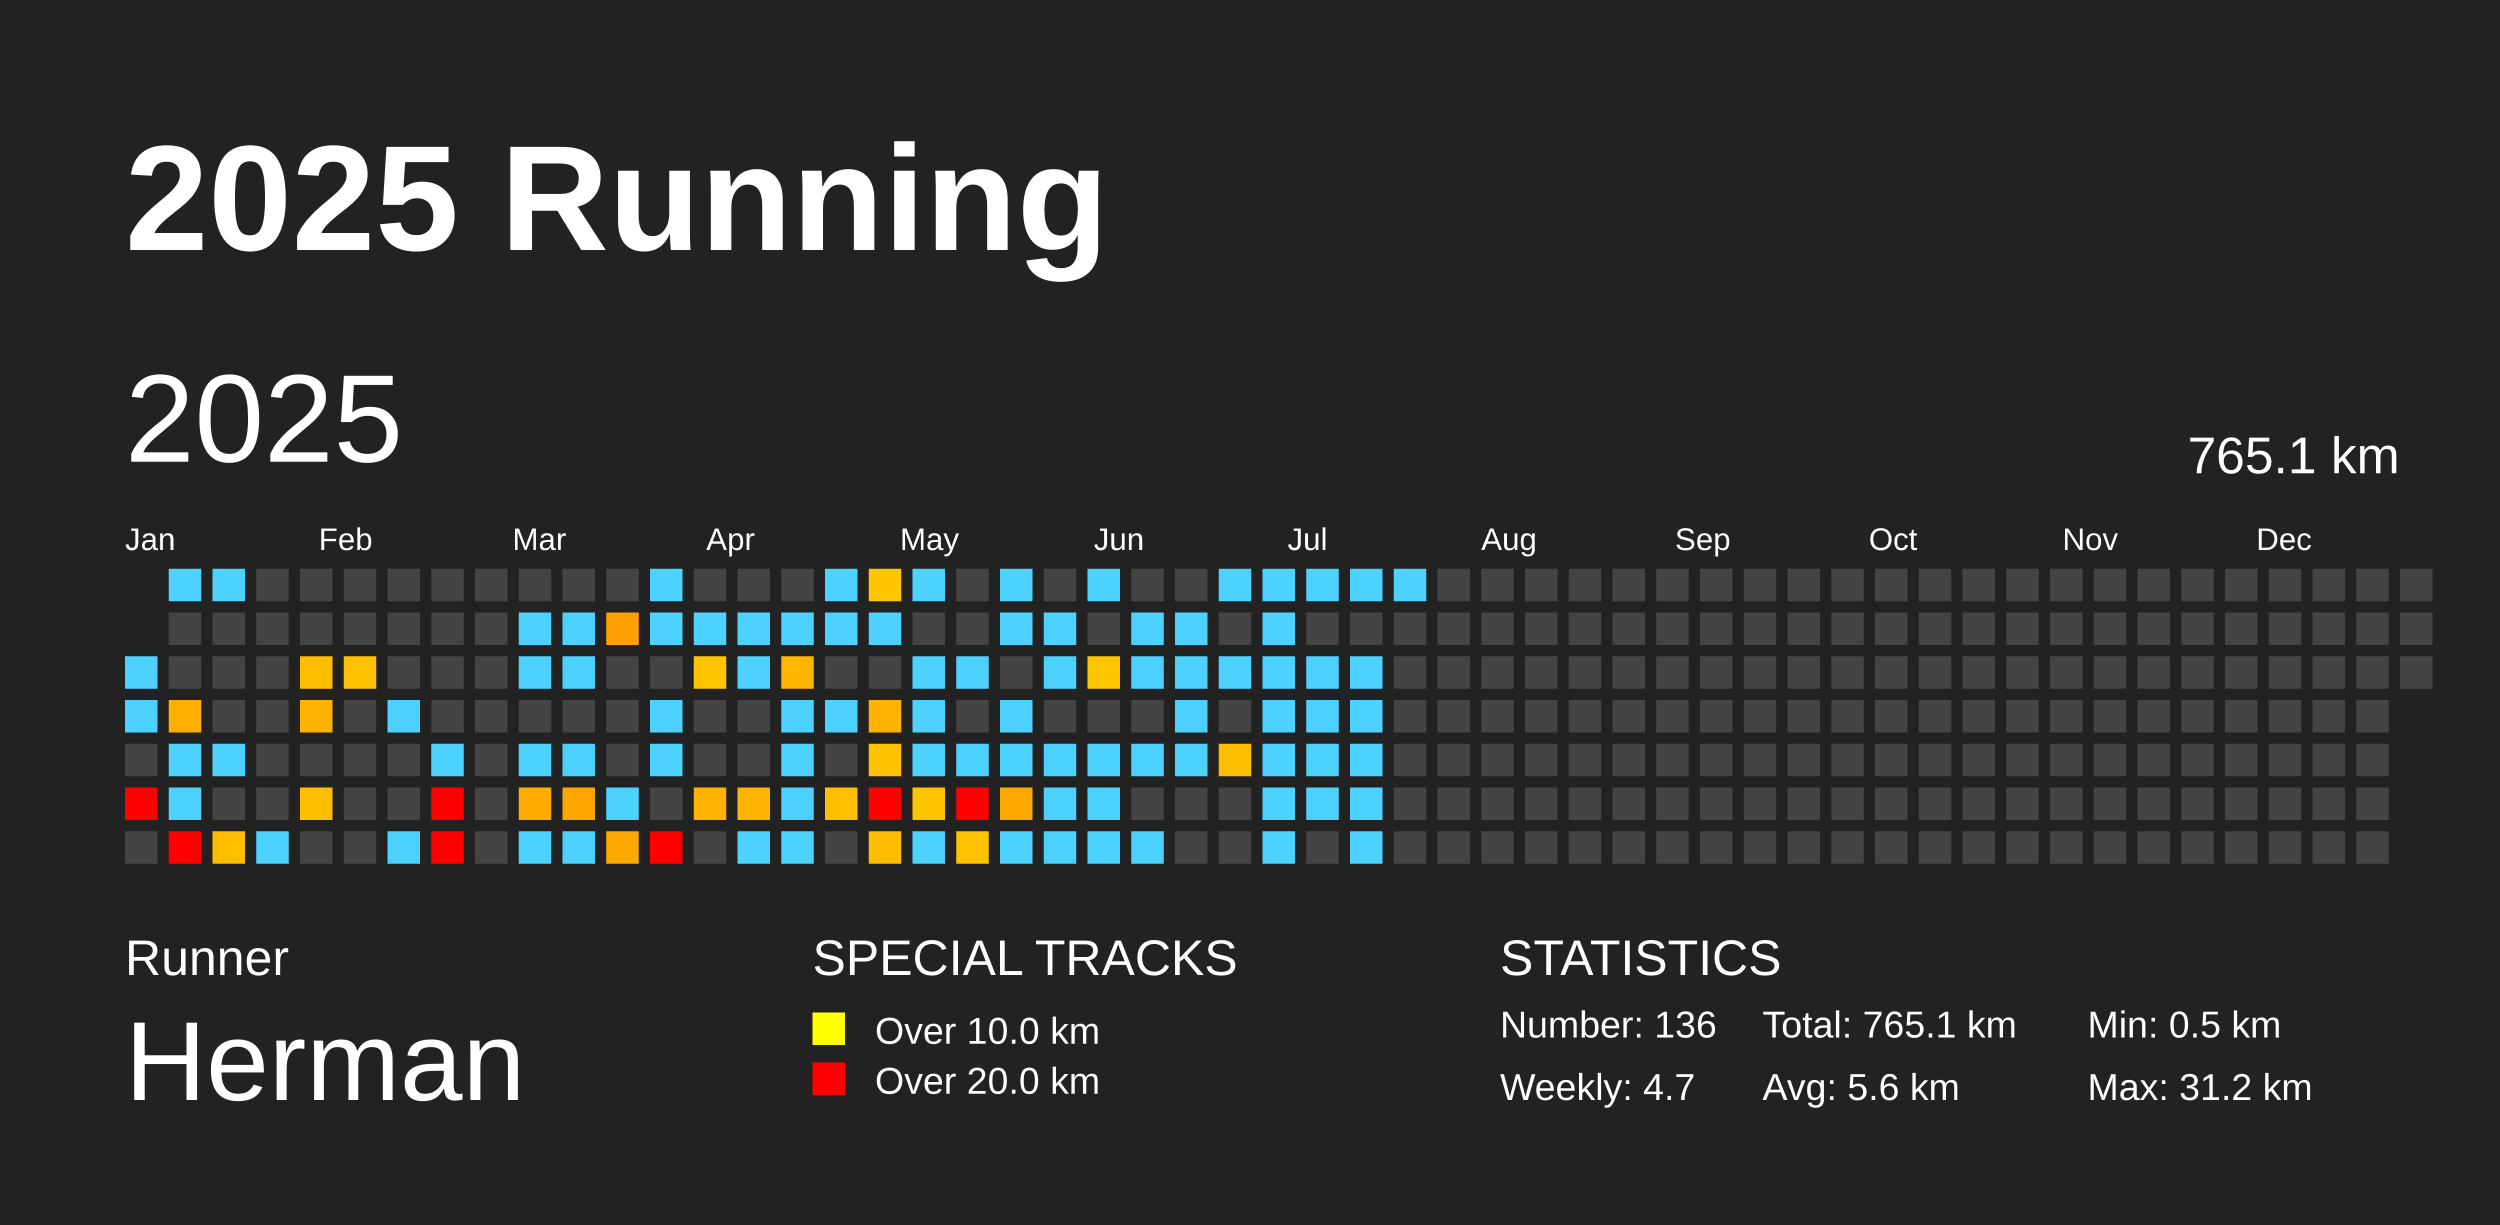
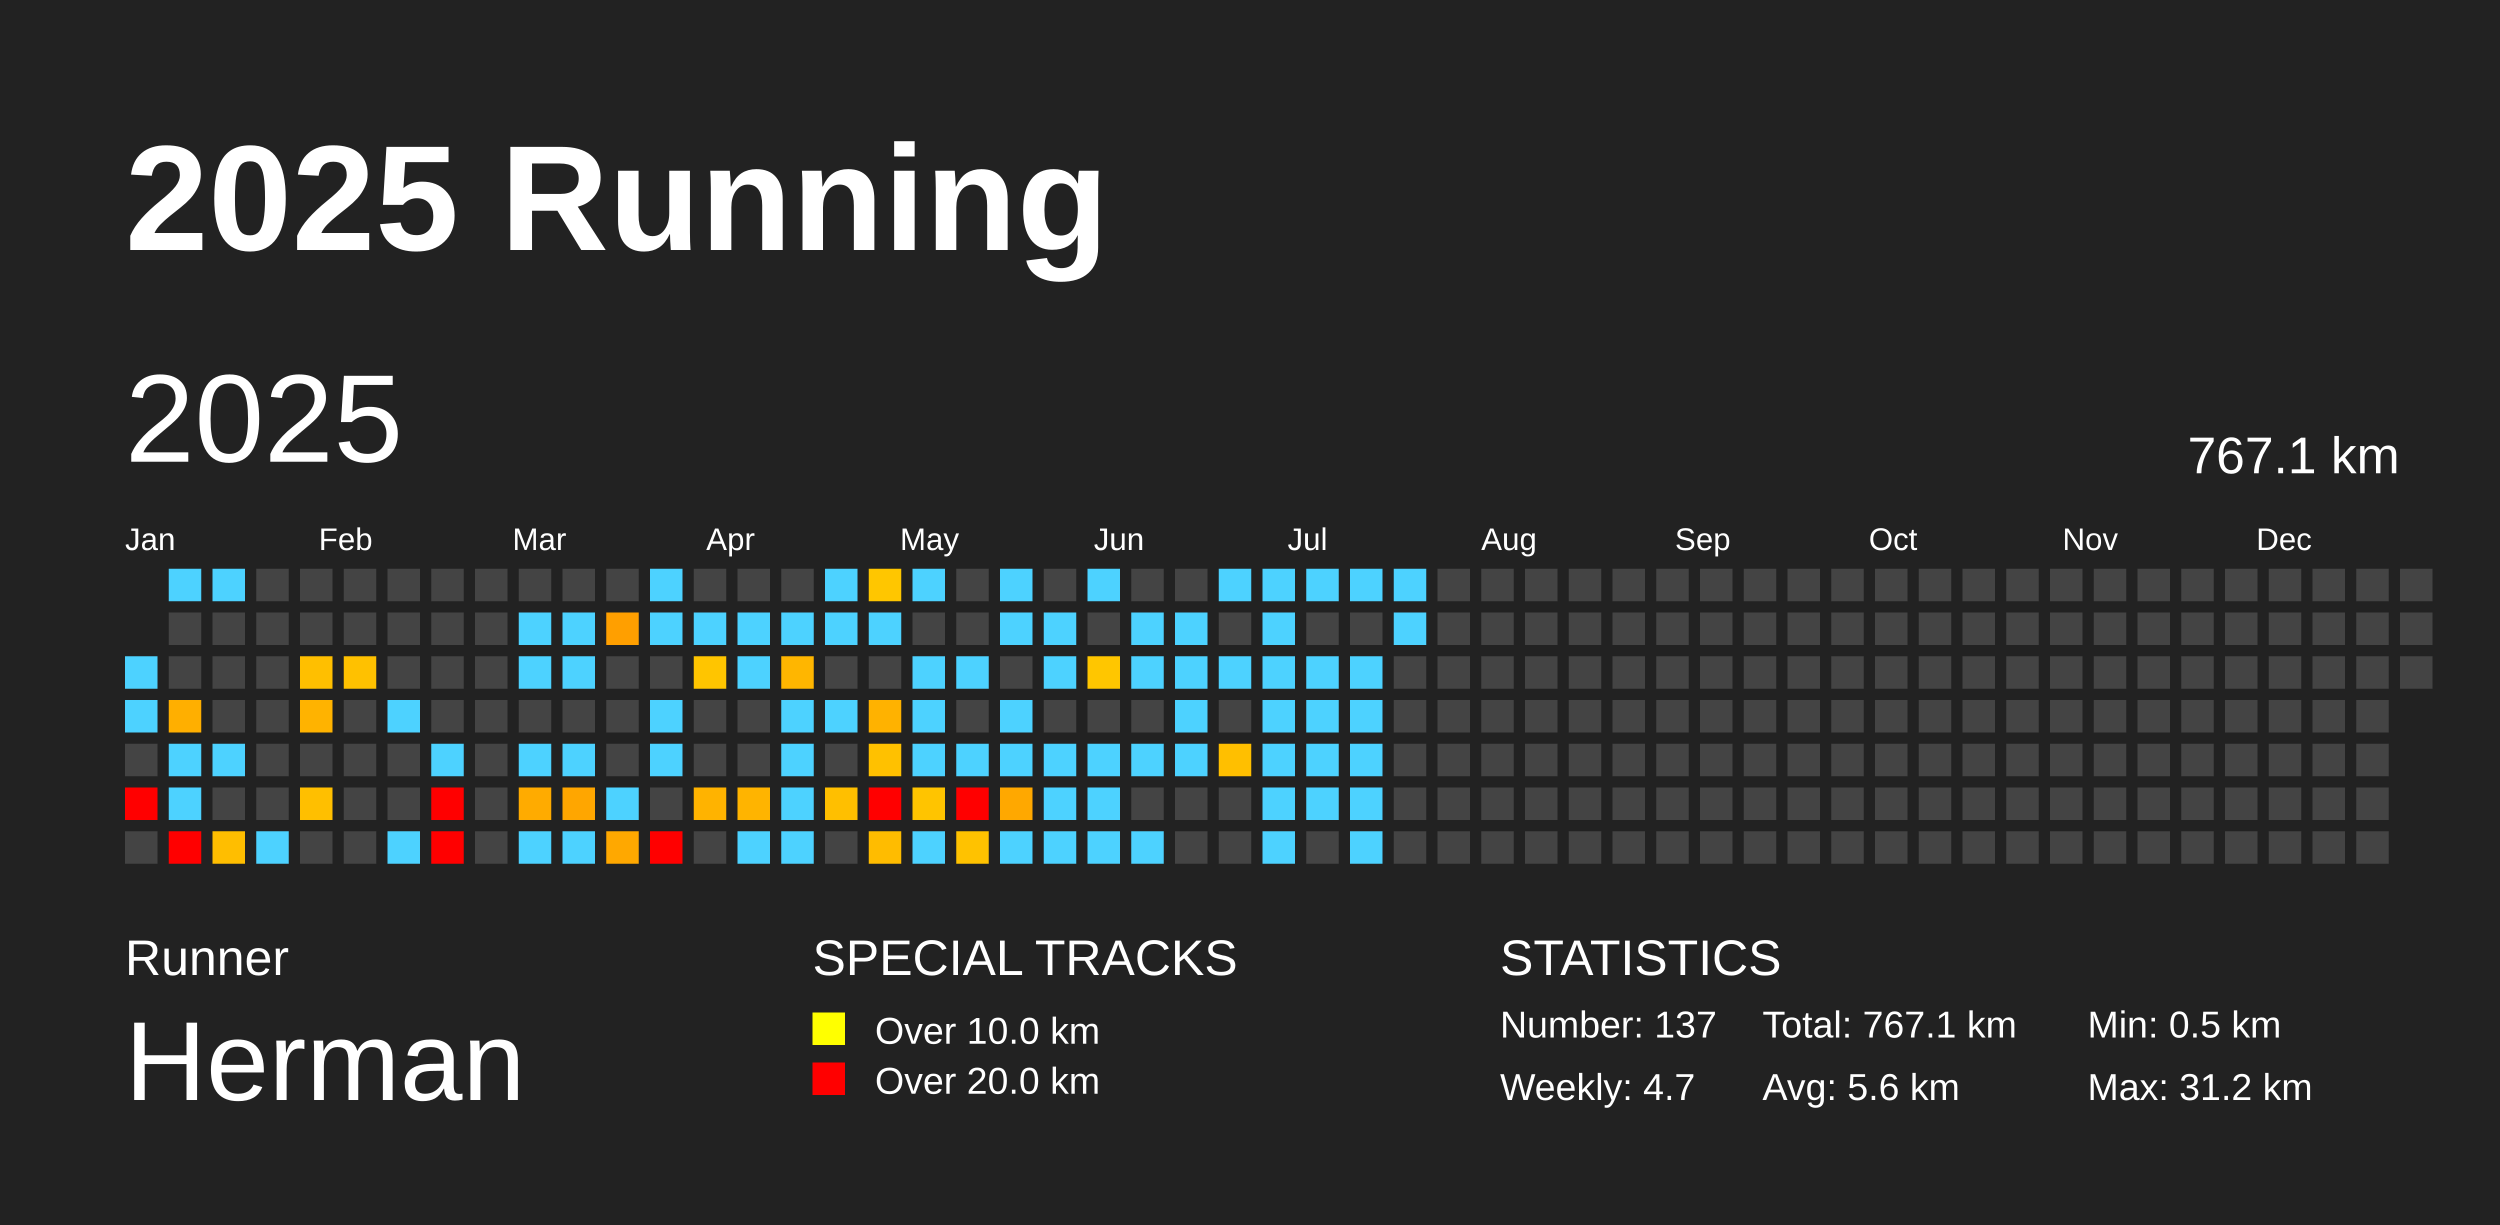
<svg xmlns="http://www.w3.org/2000/svg" baseProfile="full" height="98mm" version="1.1" viewBox="0,0,200,98" width="200mm">
  <defs />
  <rect fill="#222222" height="98" width="200" x="0" y="0" />
  <text fill="#FFFFFF" style="font-size:12px; font-family:Arial; font-weight:bold;" x="10" y="20">2025 Running</text>
  <text fill="#FFFFFF" style="font-size:4px; font-family:Arial" x="10" y="78">Runner</text>
  <text fill="#FFFFFF" style="font-size:9px; font-family:Arial" x="10" y="88">Herman</text>
  <text fill="#FFFFFF" style="font-size:4px; font-family:Arial" x="65" y="78">SPECIAL TRACKS</text>
  <rect fill="yellow" height="2.6" width="2.6" x="65" y="81" />
  <text fill="#FFFFFF" style="font-size:3px; font-family:Arial" x="70" y="83.5">Over 10.0 km</text>
  <rect fill="red" height="2.6" width="2.6" x="65" y="85" />
  <text fill="#FFFFFF" style="font-size:3px; font-family:Arial" x="70" y="87.5">Over 20.0 km</text>
  <text fill="#FFFFFF" style="font-size:4px; font-family:Arial" x="120" y="78">STATISTICS</text>
-   <text fill="#FFFFFF" style="font-size:3px; font-family:Arial" x="120" y="83">Number: 136</text>
+   <text fill="#FFFFFF" style="font-size:3px; font-family:Arial" x="120" y="83">Number: 137</text>
  <text fill="#FFFFFF" style="font-size:3px; font-family:Arial" x="120" y="88">Weekly: 4.7</text>
-   <text fill="#FFFFFF" style="font-size:3px; font-family:Arial" x="141" y="83">Total: 765.1 km</text>
+   <text fill="#FFFFFF" style="font-size:3px; font-family:Arial" x="141" y="83">Total: 767.1 km</text>
  <text fill="#FFFFFF" style="font-size:3px; font-family:Arial" x="141" y="88">Avg: 5.6 km</text>
  <text fill="#FFFFFF" style="font-size:3px; font-family:Arial" x="167" y="83">Min: 0.5 km</text>
  <text fill="#FFFFFF" style="font-size:3px; font-family:Arial" x="167" y="88">Max: 31.2 km</text>
  <text dominant-baseline="hanging" fill="#FFFFFF" style="font-size:10.0px; font-family:Arial;" x="10" y="30">2025</text>
-   <text dominant-baseline="hanging" fill="#FFFFFF" style="font-size:4.125px; font-family:Arial;" x="175" y="35">765.1 km</text>
+   <text dominant-baseline="hanging" fill="#FFFFFF" style="font-size:4.125px; font-family:Arial;" x="175" y="35">767.1 km</text>
  <text fill="#FFFFFF" style="font-size:2.5px; font-family:Arial" x="10.0" y="44">Jan</text>
  <text fill="#FFFFFF" style="font-size:2.5px; font-family:Arial" x="25.5" y="44">Feb</text>
  <text fill="#FFFFFF" style="font-size:2.5px; font-family:Arial" x="41.0" y="44">Mar</text>
  <text fill="#FFFFFF" style="font-size:2.5px; font-family:Arial" x="56.5" y="44">Apr</text>
  <text fill="#FFFFFF" style="font-size:2.5px; font-family:Arial" x="72.0" y="44">May</text>
  <text fill="#FFFFFF" style="font-size:2.5px; font-family:Arial" x="87.5" y="44">Jun</text>
  <text fill="#FFFFFF" style="font-size:2.5px; font-family:Arial" x="103.0" y="44">Jul</text>
  <text fill="#FFFFFF" style="font-size:2.5px; font-family:Arial" x="118.5" y="44">Aug</text>
  <text fill="#FFFFFF" style="font-size:2.5px; font-family:Arial" x="134.0" y="44">Sep</text>
  <text fill="#FFFFFF" style="font-size:2.5px; font-family:Arial" x="149.5" y="44">Oct</text>
  <text fill="#FFFFFF" style="font-size:2.5px; font-family:Arial" x="165.0" y="44">Nov</text>
  <text fill="#FFFFFF" style="font-size:2.5px; font-family:Arial" x="180.5" y="44">Dec</text>
  <rect fill="#4dd2ff" height="2.6" width="2.6" x="10.0" y="52.5" />
  <rect fill="#4dd2ff" height="2.6" width="2.6" x="10.0" y="56.0" />
  <rect fill="#444444" height="2.6" width="2.6" x="10.0" y="59.5" />
  <rect fill="red" height="2.6" width="2.6" x="10.0" y="63.0" />
  <rect fill="#444444" height="2.6" width="2.6" x="10.0" y="66.5" />
  <rect fill="#4dd2ff" height="2.6" width="2.6" x="13.5" y="45.5" />
  <rect fill="#444444" height="2.6" width="2.6" x="13.5" y="49.0" />
  <rect fill="#444444" height="2.6" width="2.6" x="13.5" y="52.5" />
  <rect fill="#ffaf00" height="2.6" width="2.6" x="13.5" y="56.0" />
  <rect fill="#4dd2ff" height="2.6" width="2.6" x="13.5" y="59.5" />
  <rect fill="#4dd2ff" height="2.6" width="2.6" x="13.5" y="63.0" />
  <rect fill="red" height="2.6" width="2.6" x="13.5" y="66.5" />
  <rect fill="#4dd2ff" height="2.6" width="2.6" x="17.0" y="45.5" />
  <rect fill="#444444" height="2.6" width="2.6" x="17.0" y="49.0" />
  <rect fill="#444444" height="2.6" width="2.6" x="17.0" y="52.5" />
  <rect fill="#444444" height="2.6" width="2.6" x="17.0" y="56.0" />
  <rect fill="#4dd2ff" height="2.6" width="2.6" x="17.0" y="59.5" />
  <rect fill="#444444" height="2.6" width="2.6" x="17.0" y="63.0" />
  <rect fill="#ffbe00" height="2.6" width="2.6" x="17.0" y="66.5" />
  <rect fill="#444444" height="2.6" width="2.6" x="20.5" y="45.5" />
  <rect fill="#444444" height="2.6" width="2.6" x="20.5" y="49.0" />
  <rect fill="#444444" height="2.6" width="2.6" x="20.5" y="52.5" />
  <rect fill="#444444" height="2.6" width="2.6" x="20.5" y="56.0" />
  <rect fill="#444444" height="2.6" width="2.6" x="20.5" y="59.5" />
  <rect fill="#444444" height="2.6" width="2.6" x="20.5" y="63.0" />
  <rect fill="#4dd2ff" height="2.6" width="2.6" x="20.5" y="66.5" />
  <rect fill="#444444" height="2.6" width="2.6" x="24.0" y="45.5" />
  <rect fill="#444444" height="2.6" width="2.6" x="24.0" y="49.0" />
  <rect fill="#ffbf00" height="2.6" width="2.6" x="24.0" y="52.5" />
  <rect fill="#ffb300" height="2.6" width="2.6" x="24.0" y="56.0" />
  <rect fill="#444444" height="2.6" width="2.6" x="24.0" y="59.5" />
  <rect fill="#ffbf00" height="2.6" width="2.6" x="24.0" y="63.0" />
  <rect fill="#444444" height="2.6" width="2.6" x="24.0" y="66.5" />
  <rect fill="#444444" height="2.6" width="2.6" x="27.5" y="45.5" />
  <rect fill="#444444" height="2.6" width="2.6" x="27.5" y="49.0" />
  <rect fill="#ffc100" height="2.6" width="2.6" x="27.5" y="52.5" />
  <rect fill="#444444" height="2.6" width="2.6" x="27.5" y="56.0" />
  <rect fill="#444444" height="2.6" width="2.6" x="27.5" y="59.5" />
  <rect fill="#444444" height="2.6" width="2.6" x="27.5" y="63.0" />
  <rect fill="#444444" height="2.6" width="2.6" x="27.5" y="66.5" />
  <rect fill="#444444" height="2.6" width="2.6" x="31.0" y="45.5" />
  <rect fill="#444444" height="2.6" width="2.6" x="31.0" y="49.0" />
  <rect fill="#444444" height="2.6" width="2.6" x="31.0" y="52.5" />
  <rect fill="#4dd2ff" height="2.6" width="2.6" x="31.0" y="56.0" />
  <rect fill="#444444" height="2.6" width="2.6" x="31.0" y="59.5" />
  <rect fill="#444444" height="2.6" width="2.6" x="31.0" y="63.0" />
  <rect fill="#4dd2ff" height="2.6" width="2.6" x="31.0" y="66.5" />
  <rect fill="#444444" height="2.6" width="2.6" x="34.5" y="45.5" />
  <rect fill="#444444" height="2.6" width="2.6" x="34.5" y="49.0" />
  <rect fill="#444444" height="2.6" width="2.6" x="34.5" y="52.5" />
  <rect fill="#444444" height="2.6" width="2.6" x="34.5" y="56.0" />
  <rect fill="#4dd2ff" height="2.6" width="2.6" x="34.5" y="59.5" />
  <rect fill="red" height="2.6" width="2.6" x="34.5" y="63.0" />
  <rect fill="red" height="2.6" width="2.6" x="34.5" y="66.5" />
  <rect fill="#444444" height="2.6" width="2.6" x="38.0" y="45.5" />
  <rect fill="#444444" height="2.6" width="2.6" x="38.0" y="49.0" />
  <rect fill="#444444" height="2.6" width="2.6" x="38.0" y="52.5" />
  <rect fill="#444444" height="2.6" width="2.6" x="38.0" y="56.0" />
  <rect fill="#444444" height="2.6" width="2.6" x="38.0" y="59.5" />
  <rect fill="#444444" height="2.6" width="2.6" x="38.0" y="63.0" />
  <rect fill="#444444" height="2.6" width="2.6" x="38.0" y="66.5" />
  <rect fill="#444444" height="2.6" width="2.6" x="41.5" y="45.5" />
  <rect fill="#4dd2ff" height="2.6" width="2.6" x="41.5" y="49.0" />
  <rect fill="#4dd2ff" height="2.6" width="2.6" x="41.5" y="52.5" />
  <rect fill="#444444" height="2.6" width="2.6" x="41.5" y="56.0" />
  <rect fill="#4dd2ff" height="2.6" width="2.6" x="41.5" y="59.5" />
  <rect fill="#ffab00" height="2.6" width="2.6" x="41.5" y="63.0" />
  <rect fill="#4dd2ff" height="2.6" width="2.6" x="41.5" y="66.5" />
  <rect fill="#444444" height="2.6" width="2.6" x="45.0" y="45.5" />
  <rect fill="#4dd2ff" height="2.6" width="2.6" x="45.0" y="49.0" />
  <rect fill="#4dd2ff" height="2.6" width="2.6" x="45.0" y="52.5" />
  <rect fill="#444444" height="2.6" width="2.6" x="45.0" y="56.0" />
  <rect fill="#4dd2ff" height="2.6" width="2.6" x="45.0" y="59.5" />
  <rect fill="#ffa600" height="2.6" width="2.6" x="45.0" y="63.0" />
  <rect fill="#4dd2ff" height="2.6" width="2.6" x="45.0" y="66.5" />
  <rect fill="#444444" height="2.6" width="2.6" x="48.5" y="45.5" />
  <rect fill="#ff9f00" height="2.6" width="2.6" x="48.5" y="49.0" />
  <rect fill="#444444" height="2.6" width="2.6" x="48.5" y="52.5" />
  <rect fill="#444444" height="2.6" width="2.6" x="48.5" y="56.0" />
  <rect fill="#444444" height="2.6" width="2.6" x="48.5" y="59.5" />
  <rect fill="#4dd2ff" height="2.6" width="2.6" x="48.5" y="63.0" />
  <rect fill="#ffa800" height="2.6" width="2.6" x="48.5" y="66.5" />
  <rect fill="#4dd2ff" height="2.6" width="2.6" x="52.0" y="45.5" />
  <rect fill="#4dd2ff" height="2.6" width="2.6" x="52.0" y="49.0" />
  <rect fill="#444444" height="2.6" width="2.6" x="52.0" y="52.5" />
  <rect fill="#4dd2ff" height="2.6" width="2.6" x="52.0" y="56.0" />
  <rect fill="#4dd2ff" height="2.6" width="2.6" x="52.0" y="59.5" />
  <rect fill="#444444" height="2.6" width="2.6" x="52.0" y="63.0" />
  <rect fill="red" height="2.6" width="2.6" x="52.0" y="66.5" />
  <rect fill="#444444" height="2.6" width="2.6" x="55.5" y="45.5" />
  <rect fill="#4dd2ff" height="2.6" width="2.6" x="55.5" y="49.0" />
  <rect fill="#ffc500" height="2.6" width="2.6" x="55.5" y="52.5" />
  <rect fill="#444444" height="2.6" width="2.6" x="55.5" y="56.0" />
  <rect fill="#444444" height="2.6" width="2.6" x="55.5" y="59.5" />
  <rect fill="#ffb300" height="2.6" width="2.6" x="55.5" y="63.0" />
  <rect fill="#444444" height="2.6" width="2.6" x="55.5" y="66.5" />
  <rect fill="#444444" height="2.6" width="2.6" x="59.0" y="45.5" />
  <rect fill="#4dd2ff" height="2.6" width="2.6" x="59.0" y="49.0" />
  <rect fill="#4dd2ff" height="2.6" width="2.6" x="59.0" y="52.5" />
  <rect fill="#444444" height="2.6" width="2.6" x="59.0" y="56.0" />
  <rect fill="#444444" height="2.6" width="2.6" x="59.0" y="59.5" />
  <rect fill="#ffb400" height="2.6" width="2.6" x="59.0" y="63.0" />
  <rect fill="#4dd2ff" height="2.6" width="2.6" x="59.0" y="66.5" />
  <rect fill="#444444" height="2.6" width="2.6" x="62.5" y="45.5" />
  <rect fill="#4dd2ff" height="2.6" width="2.6" x="62.5" y="49.0" />
  <rect fill="#ffb600" height="2.6" width="2.6" x="62.5" y="52.5" />
  <rect fill="#4dd2ff" height="2.6" width="2.6" x="62.5" y="56.0" />
  <rect fill="#4dd2ff" height="2.6" width="2.6" x="62.5" y="59.5" />
  <rect fill="#4dd2ff" height="2.6" width="2.6" x="62.5" y="63.0" />
  <rect fill="#4dd2ff" height="2.6" width="2.6" x="62.5" y="66.5" />
  <rect fill="#4dd2ff" height="2.6" width="2.6" x="66.0" y="45.5" />
  <rect fill="#4dd2ff" height="2.6" width="2.6" x="66.0" y="49.0" />
  <rect fill="#444444" height="2.6" width="2.6" x="66.0" y="52.5" />
  <rect fill="#4dd2ff" height="2.6" width="2.6" x="66.0" y="56.0" />
  <rect fill="#444444" height="2.6" width="2.6" x="66.0" y="59.5" />
  <rect fill="#ffbf00" height="2.6" width="2.6" x="66.0" y="63.0" />
  <rect fill="#444444" height="2.6" width="2.6" x="66.0" y="66.5" />
  <rect fill="#ffc600" height="2.6" width="2.6" x="69.5" y="45.5" />
  <rect fill="#4dd2ff" height="2.6" width="2.6" x="69.5" y="49.0" />
  <rect fill="#444444" height="2.6" width="2.6" x="69.5" y="52.5" />
  <rect fill="#ffb200" height="2.6" width="2.6" x="69.5" y="56.0" />
  <rect fill="#ffc100" height="2.6" width="2.6" x="69.5" y="59.5" />
  <rect fill="red" height="2.6" width="2.6" x="69.5" y="63.0" />
  <rect fill="#ffbc00" height="2.6" width="2.6" x="69.5" y="66.5" />
  <rect fill="#4dd2ff" height="2.6" width="2.6" x="73.0" y="45.5" />
  <rect fill="#444444" height="2.6" width="2.6" x="73.0" y="49.0" />
  <rect fill="#4dd2ff" height="2.6" width="2.6" x="73.0" y="52.5" />
  <rect fill="#4dd2ff" height="2.6" width="2.6" x="73.0" y="56.0" />
  <rect fill="#4dd2ff" height="2.6" width="2.6" x="73.0" y="59.5" />
  <rect fill="#ffc400" height="2.6" width="2.6" x="73.0" y="63.0" />
  <rect fill="#4dd2ff" height="2.6" width="2.6" x="73.0" y="66.5" />
  <rect fill="#444444" height="2.6" width="2.6" x="76.5" y="45.5" />
  <rect fill="#444444" height="2.6" width="2.6" x="76.5" y="49.0" />
  <rect fill="#4dd2ff" height="2.6" width="2.6" x="76.5" y="52.5" />
  <rect fill="#444444" height="2.6" width="2.6" x="76.5" y="56.0" />
  <rect fill="#4dd2ff" height="2.6" width="2.6" x="76.5" y="59.5" />
  <rect fill="red" height="2.6" width="2.6" x="76.5" y="63.0" />
  <rect fill="#ffc200" height="2.6" width="2.6" x="76.5" y="66.5" />
  <rect fill="#4dd2ff" height="2.6" width="2.6" x="80.0" y="45.5" />
  <rect fill="#4dd2ff" height="2.6" width="2.6" x="80.0" y="49.0" />
  <rect fill="#444444" height="2.6" width="2.6" x="80.0" y="52.5" />
  <rect fill="#4dd2ff" height="2.6" width="2.6" x="80.0" y="56.0" />
  <rect fill="#4dd2ff" height="2.6" width="2.6" x="80.0" y="59.5" />
  <rect fill="#ffa800" height="2.6" width="2.6" x="80.0" y="63.0" />
  <rect fill="#4dd2ff" height="2.6" width="2.6" x="80.0" y="66.5" />
  <rect fill="#444444" height="2.6" width="2.6" x="83.5" y="45.5" />
  <rect fill="#4dd2ff" height="2.6" width="2.6" x="83.5" y="49.0" />
  <rect fill="#4dd2ff" height="2.6" width="2.6" x="83.5" y="52.5" />
  <rect fill="#444444" height="2.6" width="2.6" x="83.5" y="56.0" />
  <rect fill="#4dd2ff" height="2.6" width="2.6" x="83.5" y="59.5" />
  <rect fill="#4dd2ff" height="2.6" width="2.6" x="83.5" y="63.0" />
  <rect fill="#4dd2ff" height="2.6" width="2.6" x="83.5" y="66.5" />
  <rect fill="#4dd2ff" height="2.6" width="2.6" x="87.0" y="45.5" />
  <rect fill="#444444" height="2.6" width="2.6" x="87.0" y="49.0" />
  <rect fill="#ffc600" height="2.6" width="2.6" x="87.0" y="52.5" />
  <rect fill="#444444" height="2.6" width="2.6" x="87.0" y="56.0" />
  <rect fill="#4dd2ff" height="2.6" width="2.6" x="87.0" y="59.5" />
  <rect fill="#4dd2ff" height="2.6" width="2.6" x="87.0" y="63.0" />
  <rect fill="#4dd2ff" height="2.6" width="2.6" x="87.0" y="66.5" />
  <rect fill="#444444" height="2.6" width="2.6" x="90.5" y="45.5" />
  <rect fill="#4dd2ff" height="2.6" width="2.6" x="90.5" y="49.0" />
  <rect fill="#4dd2ff" height="2.6" width="2.6" x="90.5" y="52.5" />
  <rect fill="#444444" height="2.6" width="2.6" x="90.5" y="56.0" />
  <rect fill="#4dd2ff" height="2.6" width="2.6" x="90.5" y="59.5" />
  <rect fill="#444444" height="2.6" width="2.6" x="90.5" y="63.0" />
  <rect fill="#4dd2ff" height="2.6" width="2.6" x="90.5" y="66.5" />
  <rect fill="#444444" height="2.6" width="2.6" x="94.0" y="45.5" />
  <rect fill="#4dd2ff" height="2.6" width="2.6" x="94.0" y="49.0" />
  <rect fill="#4dd2ff" height="2.6" width="2.6" x="94.0" y="52.5" />
  <rect fill="#4dd2ff" height="2.6" width="2.6" x="94.0" y="56.0" />
  <rect fill="#4dd2ff" height="2.6" width="2.6" x="94.0" y="59.5" />
  <rect fill="#444444" height="2.6" width="2.6" x="94.0" y="63.0" />
  <rect fill="#444444" height="2.6" width="2.6" x="94.0" y="66.5" />
  <rect fill="#4dd2ff" height="2.6" width="2.6" x="97.5" y="45.5" />
  <rect fill="#444444" height="2.6" width="2.6" x="97.5" y="49.0" />
  <rect fill="#4dd2ff" height="2.6" width="2.6" x="97.5" y="52.5" />
  <rect fill="#444444" height="2.6" width="2.6" x="97.5" y="56.0" />
  <rect fill="#ffbf00" height="2.6" width="2.6" x="97.5" y="59.5" />
  <rect fill="#444444" height="2.6" width="2.6" x="97.5" y="63.0" />
  <rect fill="#444444" height="2.6" width="2.6" x="97.5" y="66.5" />
  <rect fill="#4dd2ff" height="2.6" width="2.6" x="101.0" y="45.5" />
  <rect fill="#4dd2ff" height="2.6" width="2.6" x="101.0" y="49.0" />
  <rect fill="#4dd2ff" height="2.6" width="2.6" x="101.0" y="52.5" />
  <rect fill="#4dd2ff" height="2.6" width="2.6" x="101.0" y="56.0" />
  <rect fill="#4dd2ff" height="2.6" width="2.6" x="101.0" y="59.5" />
  <rect fill="#4dd2ff" height="2.6" width="2.6" x="101.0" y="63.0" />
  <rect fill="#4dd2ff" height="2.6" width="2.6" x="101.0" y="66.5" />
  <rect fill="#4dd2ff" height="2.6" width="2.6" x="104.5" y="45.5" />
  <rect fill="#444444" height="2.6" width="2.6" x="104.5" y="49.0" />
  <rect fill="#4dd2ff" height="2.6" width="2.6" x="104.5" y="52.5" />
  <rect fill="#4dd2ff" height="2.6" width="2.6" x="104.5" y="56.0" />
  <rect fill="#4dd2ff" height="2.6" width="2.6" x="104.5" y="59.5" />
  <rect fill="#4dd2ff" height="2.6" width="2.6" x="104.5" y="63.0" />
  <rect fill="#444444" height="2.6" width="2.6" x="104.5" y="66.5" />
  <rect fill="#4dd2ff" height="2.6" width="2.6" x="108.0" y="45.5" />
  <rect fill="#444444" height="2.6" width="2.6" x="108.0" y="49.0" />
  <rect fill="#4dd2ff" height="2.6" width="2.6" x="108.0" y="52.5" />
  <rect fill="#4dd2ff" height="2.6" width="2.6" x="108.0" y="56.0" />
  <rect fill="#4dd2ff" height="2.6" width="2.6" x="108.0" y="59.5" />
  <rect fill="#4dd2ff" height="2.6" width="2.6" x="108.0" y="63.0" />
  <rect fill="#4dd2ff" height="2.6" width="2.6" x="108.0" y="66.5" />
  <rect fill="#4dd2ff" height="2.6" width="2.6" x="111.5" y="45.5" />
-   <rect fill="#444444" height="2.6" width="2.6" x="111.5" y="49.0" />
+   <rect fill="#4dd2ff" height="2.6" width="2.6" x="111.5" y="49.0" />
  <rect fill="#444444" height="2.6" width="2.6" x="111.5" y="52.5" />
  <rect fill="#444444" height="2.6" width="2.6" x="111.5" y="56.0" />
  <rect fill="#444444" height="2.6" width="2.6" x="111.5" y="59.5" />
  <rect fill="#444444" height="2.6" width="2.6" x="111.5" y="63.0" />
  <rect fill="#444444" height="2.6" width="2.6" x="111.5" y="66.5" />
  <rect fill="#444444" height="2.6" width="2.6" x="115.0" y="45.5" />
  <rect fill="#444444" height="2.6" width="2.6" x="115.0" y="49.0" />
  <rect fill="#444444" height="2.6" width="2.6" x="115.0" y="52.5" />
  <rect fill="#444444" height="2.6" width="2.6" x="115.0" y="56.0" />
  <rect fill="#444444" height="2.6" width="2.6" x="115.0" y="59.5" />
  <rect fill="#444444" height="2.6" width="2.6" x="115.0" y="63.0" />
  <rect fill="#444444" height="2.6" width="2.6" x="115.0" y="66.5" />
  <rect fill="#444444" height="2.6" width="2.6" x="118.5" y="45.5" />
  <rect fill="#444444" height="2.6" width="2.6" x="118.5" y="49.0" />
  <rect fill="#444444" height="2.6" width="2.6" x="118.5" y="52.5" />
  <rect fill="#444444" height="2.6" width="2.6" x="118.5" y="56.0" />
  <rect fill="#444444" height="2.6" width="2.6" x="118.5" y="59.5" />
  <rect fill="#444444" height="2.6" width="2.6" x="118.5" y="63.0" />
  <rect fill="#444444" height="2.6" width="2.6" x="118.5" y="66.5" />
  <rect fill="#444444" height="2.6" width="2.6" x="122.0" y="45.5" />
  <rect fill="#444444" height="2.6" width="2.6" x="122.0" y="49.0" />
  <rect fill="#444444" height="2.6" width="2.6" x="122.0" y="52.5" />
  <rect fill="#444444" height="2.6" width="2.6" x="122.0" y="56.0" />
  <rect fill="#444444" height="2.6" width="2.6" x="122.0" y="59.5" />
  <rect fill="#444444" height="2.6" width="2.6" x="122.0" y="63.0" />
  <rect fill="#444444" height="2.6" width="2.6" x="122.0" y="66.5" />
  <rect fill="#444444" height="2.6" width="2.6" x="125.5" y="45.5" />
  <rect fill="#444444" height="2.6" width="2.6" x="125.5" y="49.0" />
  <rect fill="#444444" height="2.6" width="2.6" x="125.5" y="52.5" />
  <rect fill="#444444" height="2.6" width="2.6" x="125.5" y="56.0" />
  <rect fill="#444444" height="2.6" width="2.6" x="125.5" y="59.5" />
  <rect fill="#444444" height="2.6" width="2.6" x="125.5" y="63.0" />
  <rect fill="#444444" height="2.6" width="2.6" x="125.5" y="66.5" />
  <rect fill="#444444" height="2.6" width="2.6" x="129.0" y="45.5" />
  <rect fill="#444444" height="2.6" width="2.6" x="129.0" y="49.0" />
  <rect fill="#444444" height="2.6" width="2.6" x="129.0" y="52.5" />
  <rect fill="#444444" height="2.6" width="2.6" x="129.0" y="56.0" />
  <rect fill="#444444" height="2.6" width="2.6" x="129.0" y="59.5" />
  <rect fill="#444444" height="2.6" width="2.6" x="129.0" y="63.0" />
  <rect fill="#444444" height="2.6" width="2.6" x="129.0" y="66.5" />
  <rect fill="#444444" height="2.6" width="2.6" x="132.5" y="45.5" />
  <rect fill="#444444" height="2.6" width="2.6" x="132.5" y="49.0" />
  <rect fill="#444444" height="2.6" width="2.6" x="132.5" y="52.5" />
  <rect fill="#444444" height="2.6" width="2.6" x="132.5" y="56.0" />
  <rect fill="#444444" height="2.6" width="2.6" x="132.5" y="59.5" />
  <rect fill="#444444" height="2.6" width="2.6" x="132.5" y="63.0" />
  <rect fill="#444444" height="2.6" width="2.6" x="132.5" y="66.5" />
  <rect fill="#444444" height="2.6" width="2.6" x="136.0" y="45.5" />
  <rect fill="#444444" height="2.6" width="2.6" x="136.0" y="49.0" />
  <rect fill="#444444" height="2.6" width="2.6" x="136.0" y="52.5" />
  <rect fill="#444444" height="2.6" width="2.6" x="136.0" y="56.0" />
  <rect fill="#444444" height="2.6" width="2.6" x="136.0" y="59.5" />
  <rect fill="#444444" height="2.6" width="2.6" x="136.0" y="63.0" />
  <rect fill="#444444" height="2.6" width="2.6" x="136.0" y="66.5" />
  <rect fill="#444444" height="2.6" width="2.6" x="139.5" y="45.5" />
  <rect fill="#444444" height="2.6" width="2.6" x="139.5" y="49.0" />
  <rect fill="#444444" height="2.6" width="2.6" x="139.5" y="52.5" />
  <rect fill="#444444" height="2.6" width="2.6" x="139.5" y="56.0" />
  <rect fill="#444444" height="2.6" width="2.6" x="139.5" y="59.5" />
  <rect fill="#444444" height="2.6" width="2.6" x="139.5" y="63.0" />
  <rect fill="#444444" height="2.6" width="2.6" x="139.5" y="66.5" />
  <rect fill="#444444" height="2.6" width="2.6" x="143.0" y="45.5" />
  <rect fill="#444444" height="2.6" width="2.6" x="143.0" y="49.0" />
  <rect fill="#444444" height="2.6" width="2.6" x="143.0" y="52.5" />
  <rect fill="#444444" height="2.6" width="2.6" x="143.0" y="56.0" />
  <rect fill="#444444" height="2.6" width="2.6" x="143.0" y="59.5" />
  <rect fill="#444444" height="2.6" width="2.6" x="143.0" y="63.0" />
  <rect fill="#444444" height="2.6" width="2.6" x="143.0" y="66.5" />
  <rect fill="#444444" height="2.6" width="2.6" x="146.5" y="45.5" />
  <rect fill="#444444" height="2.6" width="2.6" x="146.5" y="49.0" />
  <rect fill="#444444" height="2.6" width="2.6" x="146.5" y="52.5" />
  <rect fill="#444444" height="2.6" width="2.6" x="146.5" y="56.0" />
  <rect fill="#444444" height="2.6" width="2.6" x="146.5" y="59.5" />
  <rect fill="#444444" height="2.6" width="2.6" x="146.5" y="63.0" />
  <rect fill="#444444" height="2.6" width="2.6" x="146.5" y="66.5" />
  <rect fill="#444444" height="2.6" width="2.6" x="150.0" y="45.5" />
  <rect fill="#444444" height="2.6" width="2.6" x="150.0" y="49.0" />
  <rect fill="#444444" height="2.6" width="2.6" x="150.0" y="52.5" />
  <rect fill="#444444" height="2.6" width="2.6" x="150.0" y="56.0" />
  <rect fill="#444444" height="2.6" width="2.6" x="150.0" y="59.5" />
  <rect fill="#444444" height="2.6" width="2.6" x="150.0" y="63.0" />
  <rect fill="#444444" height="2.6" width="2.6" x="150.0" y="66.5" />
  <rect fill="#444444" height="2.6" width="2.6" x="153.5" y="45.5" />
  <rect fill="#444444" height="2.6" width="2.6" x="153.5" y="49.0" />
  <rect fill="#444444" height="2.6" width="2.6" x="153.5" y="52.5" />
  <rect fill="#444444" height="2.6" width="2.6" x="153.5" y="56.0" />
  <rect fill="#444444" height="2.6" width="2.6" x="153.5" y="59.5" />
  <rect fill="#444444" height="2.6" width="2.6" x="153.5" y="63.0" />
  <rect fill="#444444" height="2.6" width="2.6" x="153.5" y="66.5" />
  <rect fill="#444444" height="2.6" width="2.6" x="157.0" y="45.5" />
  <rect fill="#444444" height="2.6" width="2.6" x="157.0" y="49.0" />
  <rect fill="#444444" height="2.6" width="2.6" x="157.0" y="52.5" />
  <rect fill="#444444" height="2.6" width="2.6" x="157.0" y="56.0" />
  <rect fill="#444444" height="2.6" width="2.6" x="157.0" y="59.5" />
  <rect fill="#444444" height="2.6" width="2.6" x="157.0" y="63.0" />
  <rect fill="#444444" height="2.6" width="2.6" x="157.0" y="66.5" />
  <rect fill="#444444" height="2.6" width="2.6" x="160.5" y="45.5" />
  <rect fill="#444444" height="2.6" width="2.6" x="160.5" y="49.0" />
  <rect fill="#444444" height="2.6" width="2.6" x="160.5" y="52.5" />
  <rect fill="#444444" height="2.6" width="2.6" x="160.5" y="56.0" />
  <rect fill="#444444" height="2.6" width="2.6" x="160.5" y="59.5" />
  <rect fill="#444444" height="2.6" width="2.6" x="160.5" y="63.0" />
  <rect fill="#444444" height="2.6" width="2.6" x="160.5" y="66.5" />
  <rect fill="#444444" height="2.6" width="2.6" x="164.0" y="45.5" />
  <rect fill="#444444" height="2.6" width="2.6" x="164.0" y="49.0" />
  <rect fill="#444444" height="2.6" width="2.6" x="164.0" y="52.5" />
  <rect fill="#444444" height="2.6" width="2.6" x="164.0" y="56.0" />
  <rect fill="#444444" height="2.6" width="2.6" x="164.0" y="59.5" />
  <rect fill="#444444" height="2.6" width="2.6" x="164.0" y="63.0" />
  <rect fill="#444444" height="2.6" width="2.6" x="164.0" y="66.5" />
  <rect fill="#444444" height="2.6" width="2.6" x="167.5" y="45.5" />
  <rect fill="#444444" height="2.6" width="2.6" x="167.5" y="49.0" />
  <rect fill="#444444" height="2.6" width="2.6" x="167.5" y="52.5" />
  <rect fill="#444444" height="2.6" width="2.6" x="167.5" y="56.0" />
  <rect fill="#444444" height="2.6" width="2.6" x="167.5" y="59.5" />
  <rect fill="#444444" height="2.6" width="2.6" x="167.5" y="63.0" />
  <rect fill="#444444" height="2.6" width="2.6" x="167.5" y="66.5" />
  <rect fill="#444444" height="2.6" width="2.6" x="171.0" y="45.5" />
  <rect fill="#444444" height="2.6" width="2.6" x="171.0" y="49.0" />
  <rect fill="#444444" height="2.6" width="2.6" x="171.0" y="52.5" />
  <rect fill="#444444" height="2.6" width="2.6" x="171.0" y="56.0" />
  <rect fill="#444444" height="2.6" width="2.6" x="171.0" y="59.5" />
  <rect fill="#444444" height="2.6" width="2.6" x="171.0" y="63.0" />
  <rect fill="#444444" height="2.6" width="2.6" x="171.0" y="66.5" />
  <rect fill="#444444" height="2.6" width="2.6" x="174.5" y="45.5" />
  <rect fill="#444444" height="2.6" width="2.6" x="174.5" y="49.0" />
  <rect fill="#444444" height="2.6" width="2.6" x="174.5" y="52.5" />
  <rect fill="#444444" height="2.6" width="2.6" x="174.5" y="56.0" />
  <rect fill="#444444" height="2.6" width="2.6" x="174.5" y="59.5" />
  <rect fill="#444444" height="2.6" width="2.6" x="174.5" y="63.0" />
  <rect fill="#444444" height="2.6" width="2.6" x="174.5" y="66.5" />
  <rect fill="#444444" height="2.6" width="2.6" x="178.0" y="45.5" />
  <rect fill="#444444" height="2.6" width="2.6" x="178.0" y="49.0" />
  <rect fill="#444444" height="2.6" width="2.6" x="178.0" y="52.5" />
  <rect fill="#444444" height="2.6" width="2.6" x="178.0" y="56.0" />
  <rect fill="#444444" height="2.6" width="2.6" x="178.0" y="59.5" />
  <rect fill="#444444" height="2.6" width="2.6" x="178.0" y="63.0" />
  <rect fill="#444444" height="2.6" width="2.6" x="178.0" y="66.5" />
  <rect fill="#444444" height="2.6" width="2.6" x="181.5" y="45.5" />
  <rect fill="#444444" height="2.6" width="2.6" x="181.5" y="49.0" />
  <rect fill="#444444" height="2.6" width="2.6" x="181.5" y="52.5" />
  <rect fill="#444444" height="2.6" width="2.6" x="181.5" y="56.0" />
  <rect fill="#444444" height="2.6" width="2.6" x="181.5" y="59.5" />
  <rect fill="#444444" height="2.6" width="2.6" x="181.5" y="63.0" />
  <rect fill="#444444" height="2.6" width="2.6" x="181.5" y="66.5" />
  <rect fill="#444444" height="2.6" width="2.6" x="185.0" y="45.5" />
  <rect fill="#444444" height="2.6" width="2.6" x="185.0" y="49.0" />
  <rect fill="#444444" height="2.6" width="2.6" x="185.0" y="52.5" />
  <rect fill="#444444" height="2.6" width="2.6" x="185.0" y="56.0" />
  <rect fill="#444444" height="2.6" width="2.6" x="185.0" y="59.5" />
  <rect fill="#444444" height="2.6" width="2.6" x="185.0" y="63.0" />
  <rect fill="#444444" height="2.6" width="2.6" x="185.0" y="66.5" />
  <rect fill="#444444" height="2.6" width="2.6" x="188.5" y="45.5" />
  <rect fill="#444444" height="2.6" width="2.6" x="188.5" y="49.0" />
  <rect fill="#444444" height="2.6" width="2.6" x="188.5" y="52.5" />
  <rect fill="#444444" height="2.6" width="2.6" x="188.5" y="56.0" />
  <rect fill="#444444" height="2.6" width="2.6" x="188.5" y="59.5" />
  <rect fill="#444444" height="2.6" width="2.6" x="188.5" y="63.0" />
  <rect fill="#444444" height="2.6" width="2.6" x="188.5" y="66.5" />
  <rect fill="#444444" height="2.6" width="2.6" x="192.0" y="45.5" />
  <rect fill="#444444" height="2.6" width="2.6" x="192.0" y="49.0" />
  <rect fill="#444444" height="2.6" width="2.6" x="192.0" y="52.5" />
</svg>
